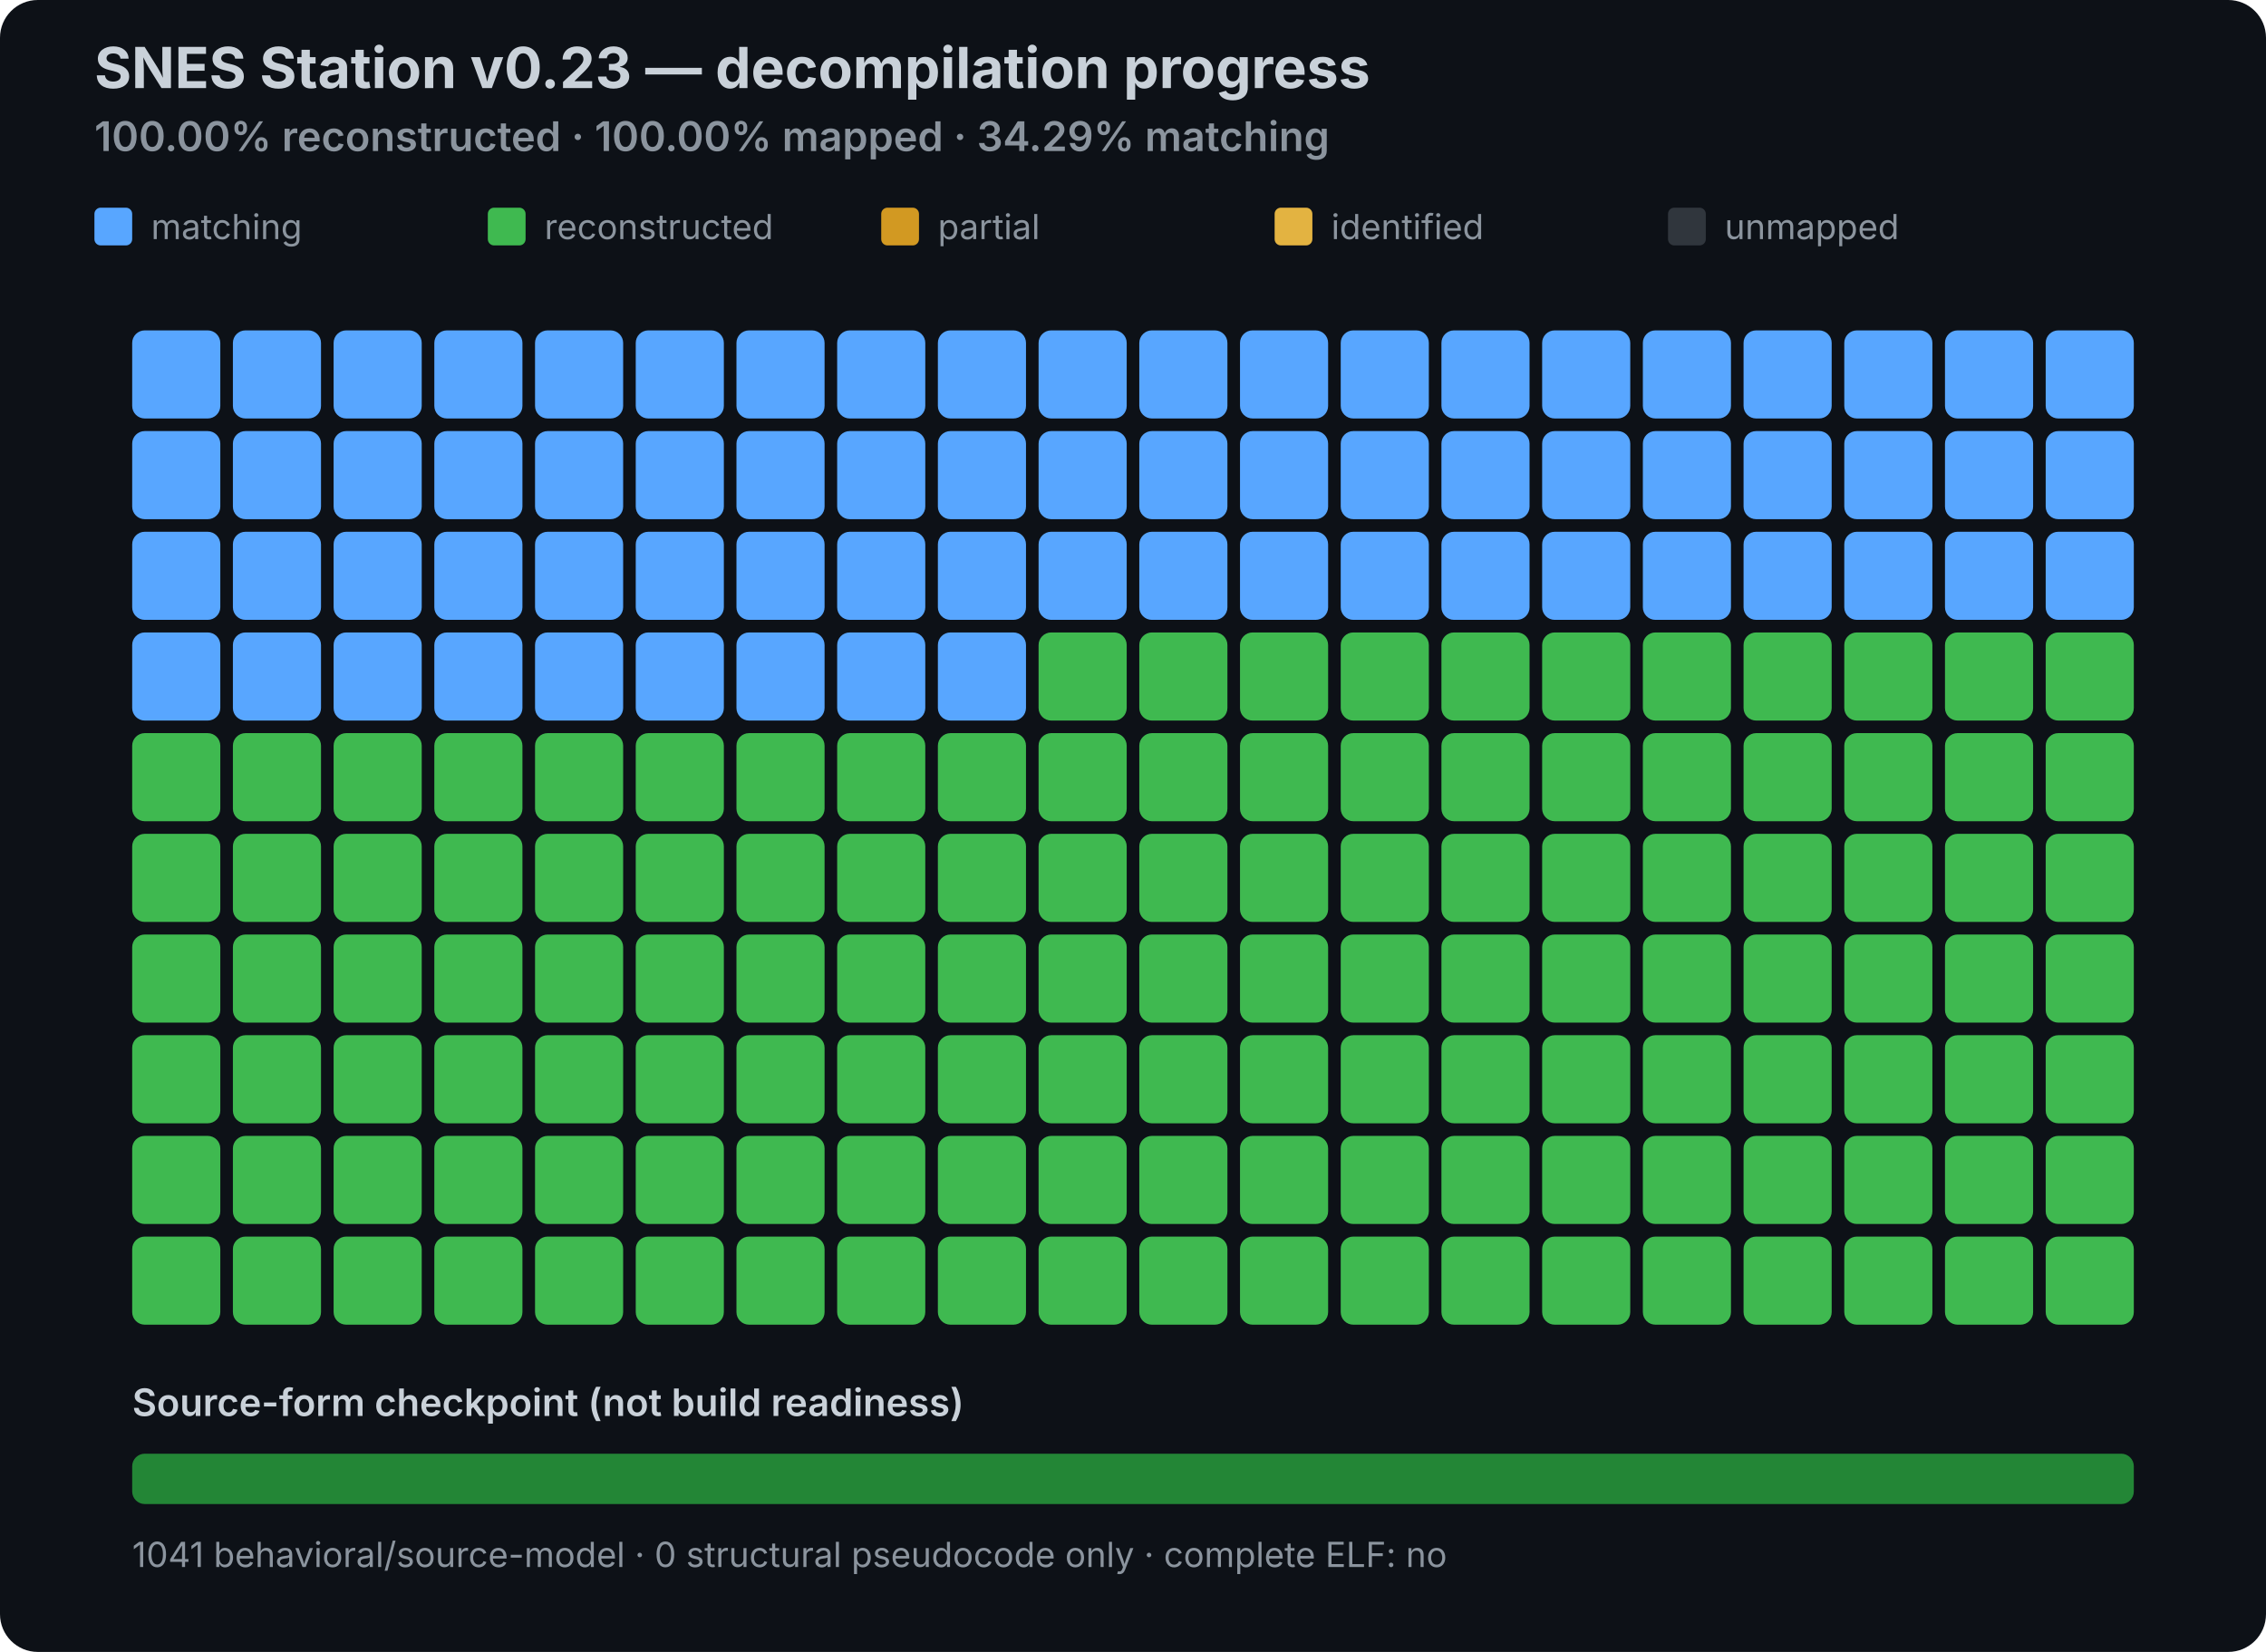
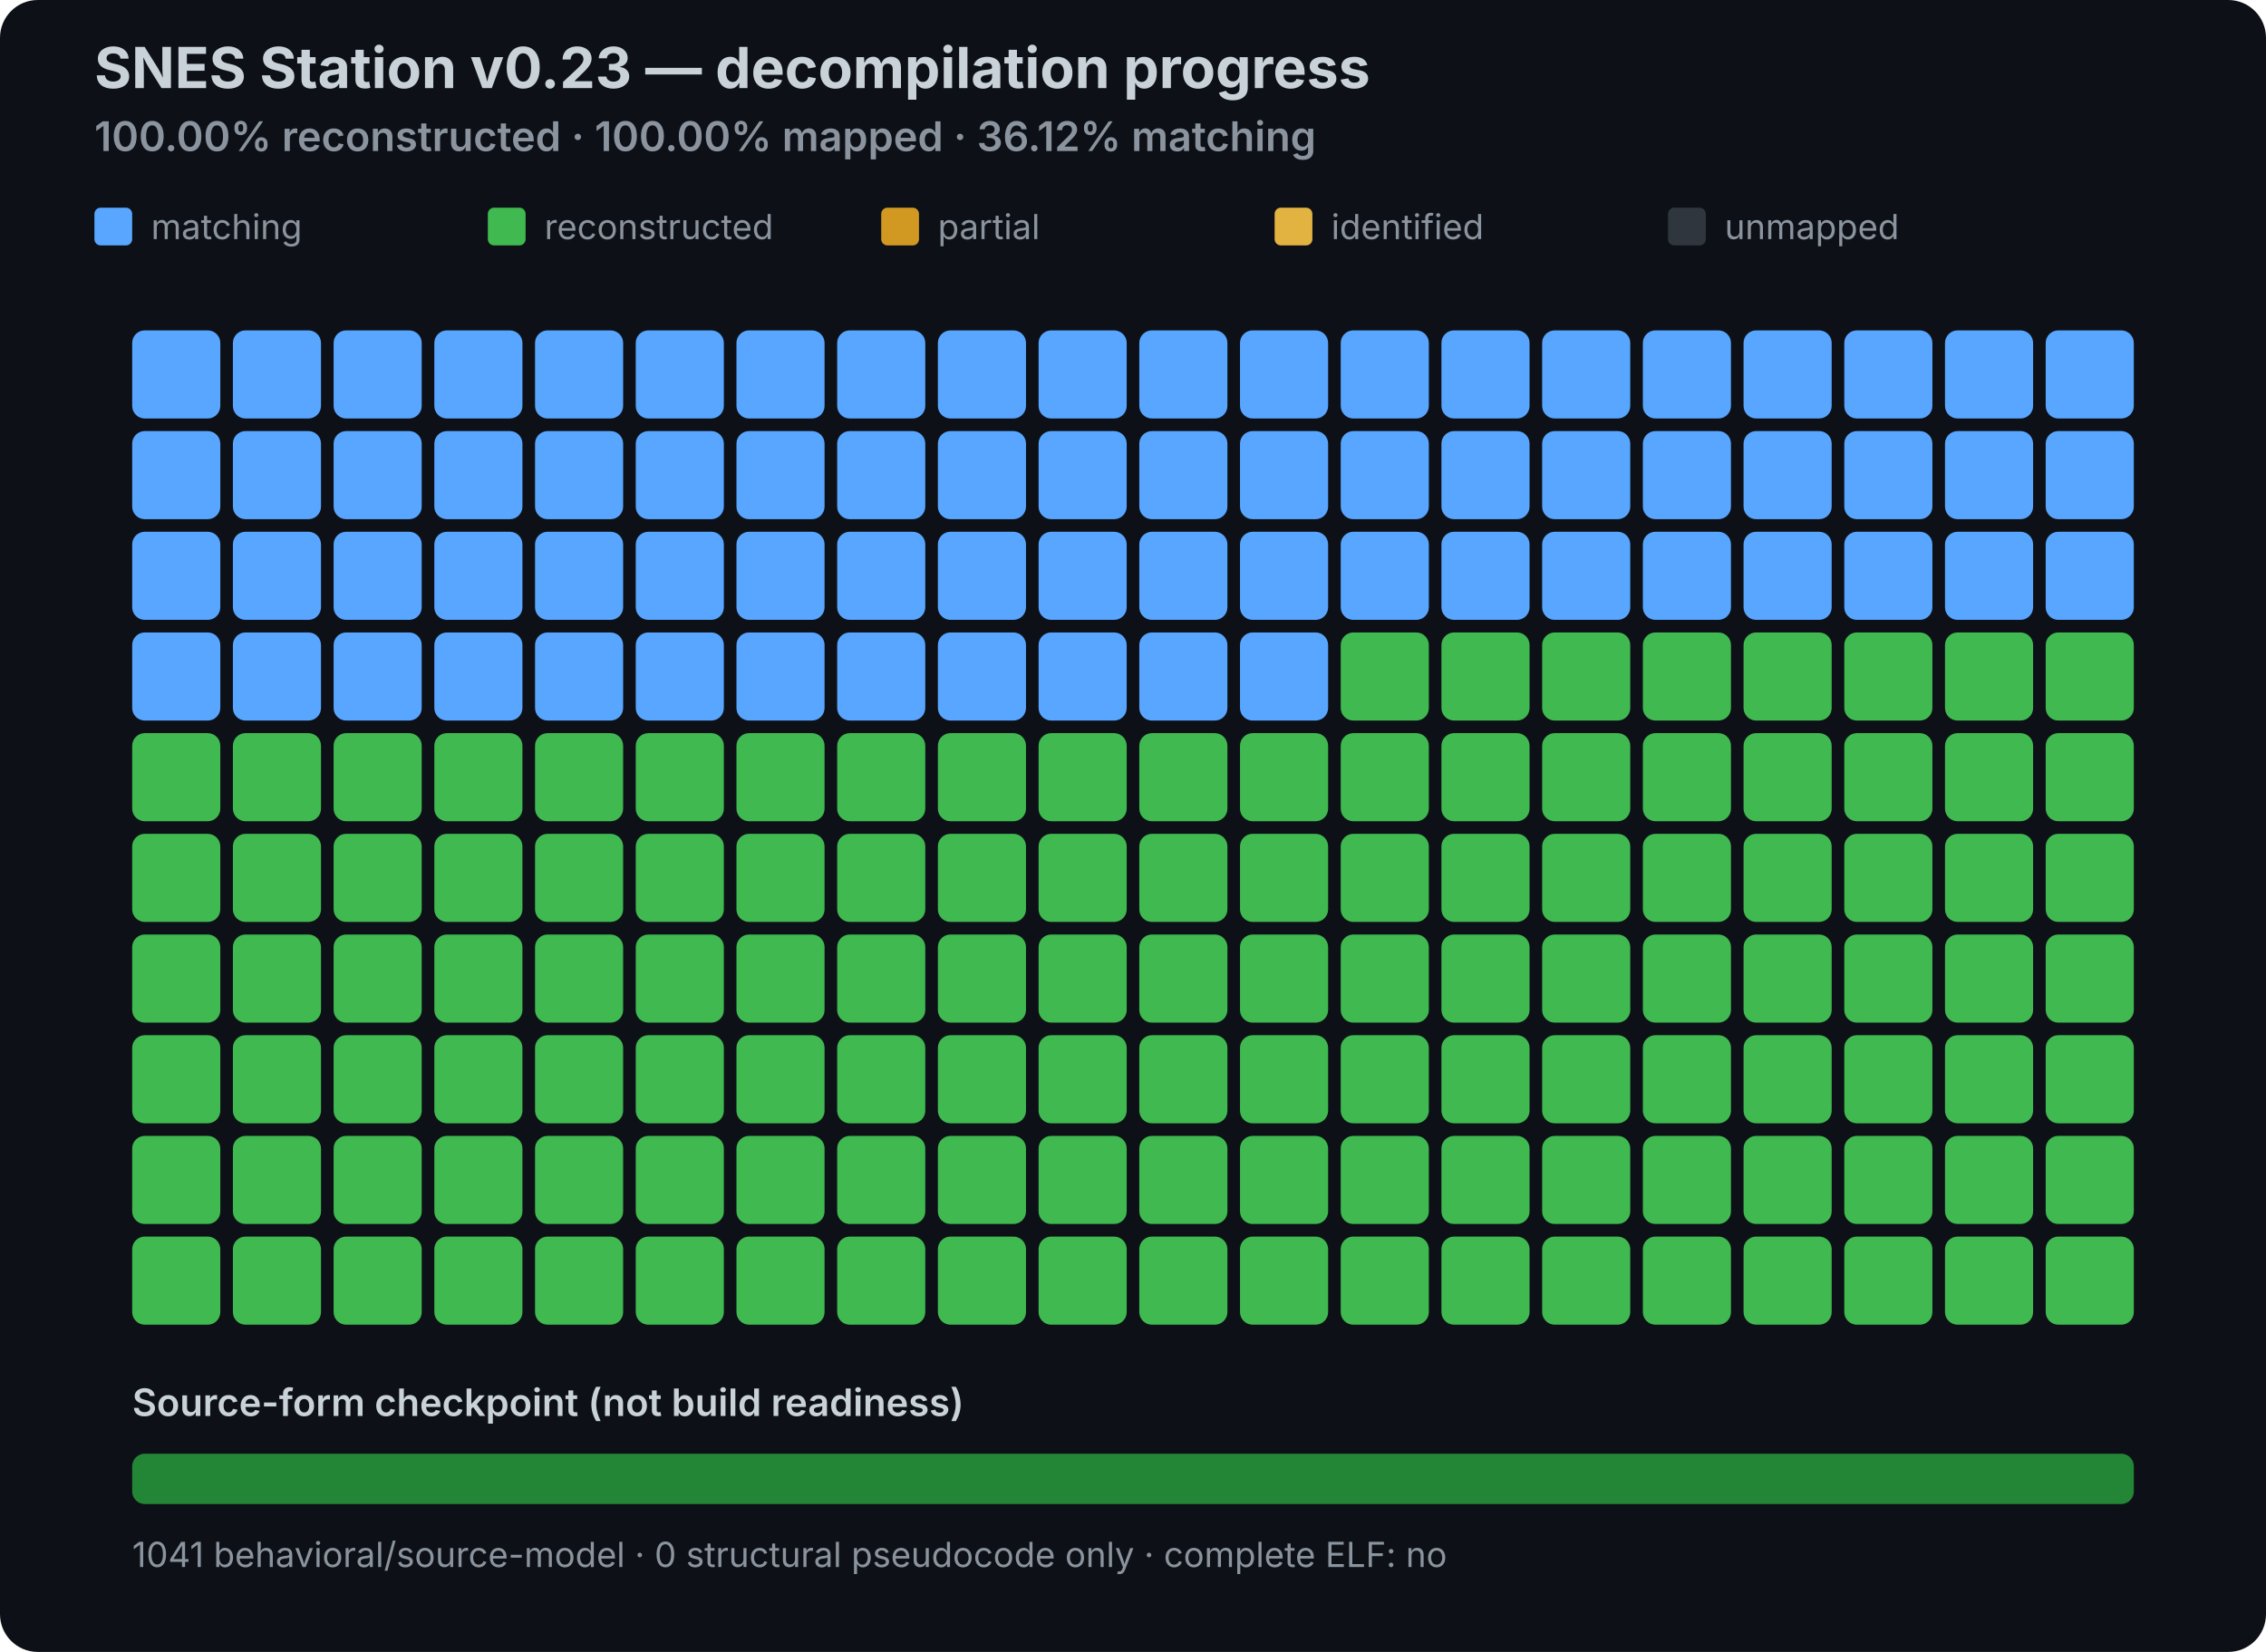
<svg xmlns="http://www.w3.org/2000/svg" width="720" height="525" viewBox="0 0 720 525" role="img" aria-labelledby="title desc">
  <style>
  .title { font: 700 18px -apple-system,BlinkMacSystemFont,"Segoe UI",sans-serif; fill: #c9d1d9; }
  .sub { font: 600 13px -apple-system,BlinkMacSystemFont,"Segoe UI",sans-serif; fill: #8b949e; }
  .legend { font: 11px -apple-system,BlinkMacSystemFont,"Segoe UI",sans-serif; fill: #8b949e; }
  .source { font: 600 12px -apple-system,BlinkMacSystemFont,"Segoe UI",sans-serif; fill: #c9d1d9; }
</style>
  <rect width="100%" height="100%" rx="12" fill="#0d1117" />
  <text x="30" y="28" class="title">SNES Station v0.23 — decompilation progress</text>
-   <text x="30" y="48" class="sub">100.00% reconstructed · 100.00% mapped · 34.29% matching</text>
+   <text x="30" y="48" class="sub">100.00% reconstructed · 100.00% mapped · 36.12% matching</text>
  <rect x="30" y="66" width="12" height="12" rx="2" fill="#58a6ff" />
  <text x="48" y="76" class="legend">matching</text>
  <rect x="155" y="66" width="12" height="12" rx="2" fill="#3fb950" />
  <text x="173" y="76" class="legend">reconstructed</text>
  <rect x="280" y="66" width="12" height="12" rx="2" fill="#d29922" />
  <text x="298" y="76" class="legend">partial</text>
  <rect x="405" y="66" width="12" height="12" rx="2" fill="#e3b341" />
  <text x="423" y="76" class="legend">identified</text>
  <rect x="530" y="66" width="12" height="12" rx="2" fill="#30363d" />
  <text x="548" y="76" class="legend">unmapped</text>
  <rect x="42" y="105" width="28" height="28" rx="4" fill="#58a6ff" data-status="MATCHING" />
  <rect x="74" y="105" width="28" height="28" rx="4" fill="#58a6ff" data-status="MATCHING" />
  <rect x="106" y="105" width="28" height="28" rx="4" fill="#58a6ff" data-status="MATCHING" />
  <rect x="138" y="105" width="28" height="28" rx="4" fill="#58a6ff" data-status="MATCHING" />
  <rect x="170" y="105" width="28" height="28" rx="4" fill="#58a6ff" data-status="MATCHING" />
  <rect x="202" y="105" width="28" height="28" rx="4" fill="#58a6ff" data-status="MATCHING" />
  <rect x="234" y="105" width="28" height="28" rx="4" fill="#58a6ff" data-status="MATCHING" />
  <rect x="266" y="105" width="28" height="28" rx="4" fill="#58a6ff" data-status="MATCHING" />
  <rect x="298" y="105" width="28" height="28" rx="4" fill="#58a6ff" data-status="MATCHING" />
  <rect x="330" y="105" width="28" height="28" rx="4" fill="#58a6ff" data-status="MATCHING" />
  <rect x="362" y="105" width="28" height="28" rx="4" fill="#58a6ff" data-status="MATCHING" />
  <rect x="394" y="105" width="28" height="28" rx="4" fill="#58a6ff" data-status="MATCHING" />
  <rect x="426" y="105" width="28" height="28" rx="4" fill="#58a6ff" data-status="MATCHING" />
  <rect x="458" y="105" width="28" height="28" rx="4" fill="#58a6ff" data-status="MATCHING" />
  <rect x="490" y="105" width="28" height="28" rx="4" fill="#58a6ff" data-status="MATCHING" />
  <rect x="522" y="105" width="28" height="28" rx="4" fill="#58a6ff" data-status="MATCHING" />
  <rect x="554" y="105" width="28" height="28" rx="4" fill="#58a6ff" data-status="MATCHING" />
  <rect x="586" y="105" width="28" height="28" rx="4" fill="#58a6ff" data-status="MATCHING" />
  <rect x="618" y="105" width="28" height="28" rx="4" fill="#58a6ff" data-status="MATCHING" />
  <rect x="650" y="105" width="28" height="28" rx="4" fill="#58a6ff" data-status="MATCHING" />
  <rect x="42" y="137" width="28" height="28" rx="4" fill="#58a6ff" data-status="MATCHING" />
  <rect x="74" y="137" width="28" height="28" rx="4" fill="#58a6ff" data-status="MATCHING" />
  <rect x="106" y="137" width="28" height="28" rx="4" fill="#58a6ff" data-status="MATCHING" />
  <rect x="138" y="137" width="28" height="28" rx="4" fill="#58a6ff" data-status="MATCHING" />
  <rect x="170" y="137" width="28" height="28" rx="4" fill="#58a6ff" data-status="MATCHING" />
  <rect x="202" y="137" width="28" height="28" rx="4" fill="#58a6ff" data-status="MATCHING" />
  <rect x="234" y="137" width="28" height="28" rx="4" fill="#58a6ff" data-status="MATCHING" />
  <rect x="266" y="137" width="28" height="28" rx="4" fill="#58a6ff" data-status="MATCHING" />
  <rect x="298" y="137" width="28" height="28" rx="4" fill="#58a6ff" data-status="MATCHING" />
  <rect x="330" y="137" width="28" height="28" rx="4" fill="#58a6ff" data-status="MATCHING" />
  <rect x="362" y="137" width="28" height="28" rx="4" fill="#58a6ff" data-status="MATCHING" />
  <rect x="394" y="137" width="28" height="28" rx="4" fill="#58a6ff" data-status="MATCHING" />
  <rect x="426" y="137" width="28" height="28" rx="4" fill="#58a6ff" data-status="MATCHING" />
  <rect x="458" y="137" width="28" height="28" rx="4" fill="#58a6ff" data-status="MATCHING" />
  <rect x="490" y="137" width="28" height="28" rx="4" fill="#58a6ff" data-status="MATCHING" />
  <rect x="522" y="137" width="28" height="28" rx="4" fill="#58a6ff" data-status="MATCHING" />
  <rect x="554" y="137" width="28" height="28" rx="4" fill="#58a6ff" data-status="MATCHING" />
  <rect x="586" y="137" width="28" height="28" rx="4" fill="#58a6ff" data-status="MATCHING" />
  <rect x="618" y="137" width="28" height="28" rx="4" fill="#58a6ff" data-status="MATCHING" />
  <rect x="650" y="137" width="28" height="28" rx="4" fill="#58a6ff" data-status="MATCHING" />
  <rect x="42" y="169" width="28" height="28" rx="4" fill="#58a6ff" data-status="MATCHING" />
  <rect x="74" y="169" width="28" height="28" rx="4" fill="#58a6ff" data-status="MATCHING" />
  <rect x="106" y="169" width="28" height="28" rx="4" fill="#58a6ff" data-status="MATCHING" />
  <rect x="138" y="169" width="28" height="28" rx="4" fill="#58a6ff" data-status="MATCHING" />
  <rect x="170" y="169" width="28" height="28" rx="4" fill="#58a6ff" data-status="MATCHING" />
  <rect x="202" y="169" width="28" height="28" rx="4" fill="#58a6ff" data-status="MATCHING" />
  <rect x="234" y="169" width="28" height="28" rx="4" fill="#58a6ff" data-status="MATCHING" />
  <rect x="266" y="169" width="28" height="28" rx="4" fill="#58a6ff" data-status="MATCHING" />
  <rect x="298" y="169" width="28" height="28" rx="4" fill="#58a6ff" data-status="MATCHING" />
  <rect x="330" y="169" width="28" height="28" rx="4" fill="#58a6ff" data-status="MATCHING" />
  <rect x="362" y="169" width="28" height="28" rx="4" fill="#58a6ff" data-status="MATCHING" />
  <rect x="394" y="169" width="28" height="28" rx="4" fill="#58a6ff" data-status="MATCHING" />
  <rect x="426" y="169" width="28" height="28" rx="4" fill="#58a6ff" data-status="MATCHING" />
  <rect x="458" y="169" width="28" height="28" rx="4" fill="#58a6ff" data-status="MATCHING" />
  <rect x="490" y="169" width="28" height="28" rx="4" fill="#58a6ff" data-status="MATCHING" />
  <rect x="522" y="169" width="28" height="28" rx="4" fill="#58a6ff" data-status="MATCHING" />
  <rect x="554" y="169" width="28" height="28" rx="4" fill="#58a6ff" data-status="MATCHING" />
  <rect x="586" y="169" width="28" height="28" rx="4" fill="#58a6ff" data-status="MATCHING" />
  <rect x="618" y="169" width="28" height="28" rx="4" fill="#58a6ff" data-status="MATCHING" />
  <rect x="650" y="169" width="28" height="28" rx="4" fill="#58a6ff" data-status="MATCHING" />
  <rect x="42" y="201" width="28" height="28" rx="4" fill="#58a6ff" data-status="MATCHING" />
  <rect x="74" y="201" width="28" height="28" rx="4" fill="#58a6ff" data-status="MATCHING" />
  <rect x="106" y="201" width="28" height="28" rx="4" fill="#58a6ff" data-status="MATCHING" />
  <rect x="138" y="201" width="28" height="28" rx="4" fill="#58a6ff" data-status="MATCHING" />
  <rect x="170" y="201" width="28" height="28" rx="4" fill="#58a6ff" data-status="MATCHING" />
  <rect x="202" y="201" width="28" height="28" rx="4" fill="#58a6ff" data-status="MATCHING" />
  <rect x="234" y="201" width="28" height="28" rx="4" fill="#58a6ff" data-status="MATCHING" />
  <rect x="266" y="201" width="28" height="28" rx="4" fill="#58a6ff" data-status="MATCHING" />
  <rect x="298" y="201" width="28" height="28" rx="4" fill="#58a6ff" data-status="MATCHING" />
-   <rect x="330" y="201" width="28" height="28" rx="4" fill="#3fb950" data-status="RECONSTRUCTED" />
-   <rect x="362" y="201" width="28" height="28" rx="4" fill="#3fb950" data-status="RECONSTRUCTED" />
-   <rect x="394" y="201" width="28" height="28" rx="4" fill="#3fb950" data-status="RECONSTRUCTED" />
+   <rect x="330" y="201" width="28" height="28" rx="4" fill="#58a6ff" data-status="MATCHING" />
+   <rect x="362" y="201" width="28" height="28" rx="4" fill="#58a6ff" data-status="MATCHING" />
+   <rect x="394" y="201" width="28" height="28" rx="4" fill="#58a6ff" data-status="MATCHING" />
  <rect x="426" y="201" width="28" height="28" rx="4" fill="#3fb950" data-status="RECONSTRUCTED" />
  <rect x="458" y="201" width="28" height="28" rx="4" fill="#3fb950" data-status="RECONSTRUCTED" />
  <rect x="490" y="201" width="28" height="28" rx="4" fill="#3fb950" data-status="RECONSTRUCTED" />
  <rect x="522" y="201" width="28" height="28" rx="4" fill="#3fb950" data-status="RECONSTRUCTED" />
  <rect x="554" y="201" width="28" height="28" rx="4" fill="#3fb950" data-status="RECONSTRUCTED" />
  <rect x="586" y="201" width="28" height="28" rx="4" fill="#3fb950" data-status="RECONSTRUCTED" />
  <rect x="618" y="201" width="28" height="28" rx="4" fill="#3fb950" data-status="RECONSTRUCTED" />
  <rect x="650" y="201" width="28" height="28" rx="4" fill="#3fb950" data-status="RECONSTRUCTED" />
  <rect x="42" y="233" width="28" height="28" rx="4" fill="#3fb950" data-status="RECONSTRUCTED" />
  <rect x="74" y="233" width="28" height="28" rx="4" fill="#3fb950" data-status="RECONSTRUCTED" />
  <rect x="106" y="233" width="28" height="28" rx="4" fill="#3fb950" data-status="RECONSTRUCTED" />
  <rect x="138" y="233" width="28" height="28" rx="4" fill="#3fb950" data-status="RECONSTRUCTED" />
  <rect x="170" y="233" width="28" height="28" rx="4" fill="#3fb950" data-status="RECONSTRUCTED" />
  <rect x="202" y="233" width="28" height="28" rx="4" fill="#3fb950" data-status="RECONSTRUCTED" />
  <rect x="234" y="233" width="28" height="28" rx="4" fill="#3fb950" data-status="RECONSTRUCTED" />
  <rect x="266" y="233" width="28" height="28" rx="4" fill="#3fb950" data-status="RECONSTRUCTED" />
  <rect x="298" y="233" width="28" height="28" rx="4" fill="#3fb950" data-status="RECONSTRUCTED" />
  <rect x="330" y="233" width="28" height="28" rx="4" fill="#3fb950" data-status="RECONSTRUCTED" />
  <rect x="362" y="233" width="28" height="28" rx="4" fill="#3fb950" data-status="RECONSTRUCTED" />
  <rect x="394" y="233" width="28" height="28" rx="4" fill="#3fb950" data-status="RECONSTRUCTED" />
  <rect x="426" y="233" width="28" height="28" rx="4" fill="#3fb950" data-status="RECONSTRUCTED" />
  <rect x="458" y="233" width="28" height="28" rx="4" fill="#3fb950" data-status="RECONSTRUCTED" />
  <rect x="490" y="233" width="28" height="28" rx="4" fill="#3fb950" data-status="RECONSTRUCTED" />
  <rect x="522" y="233" width="28" height="28" rx="4" fill="#3fb950" data-status="RECONSTRUCTED" />
  <rect x="554" y="233" width="28" height="28" rx="4" fill="#3fb950" data-status="RECONSTRUCTED" />
  <rect x="586" y="233" width="28" height="28" rx="4" fill="#3fb950" data-status="RECONSTRUCTED" />
  <rect x="618" y="233" width="28" height="28" rx="4" fill="#3fb950" data-status="RECONSTRUCTED" />
  <rect x="650" y="233" width="28" height="28" rx="4" fill="#3fb950" data-status="RECONSTRUCTED" />
  <rect x="42" y="265" width="28" height="28" rx="4" fill="#3fb950" data-status="RECONSTRUCTED" />
  <rect x="74" y="265" width="28" height="28" rx="4" fill="#3fb950" data-status="RECONSTRUCTED" />
  <rect x="106" y="265" width="28" height="28" rx="4" fill="#3fb950" data-status="RECONSTRUCTED" />
  <rect x="138" y="265" width="28" height="28" rx="4" fill="#3fb950" data-status="RECONSTRUCTED" />
  <rect x="170" y="265" width="28" height="28" rx="4" fill="#3fb950" data-status="RECONSTRUCTED" />
  <rect x="202" y="265" width="28" height="28" rx="4" fill="#3fb950" data-status="RECONSTRUCTED" />
  <rect x="234" y="265" width="28" height="28" rx="4" fill="#3fb950" data-status="RECONSTRUCTED" />
  <rect x="266" y="265" width="28" height="28" rx="4" fill="#3fb950" data-status="RECONSTRUCTED" />
  <rect x="298" y="265" width="28" height="28" rx="4" fill="#3fb950" data-status="RECONSTRUCTED" />
  <rect x="330" y="265" width="28" height="28" rx="4" fill="#3fb950" data-status="RECONSTRUCTED" />
  <rect x="362" y="265" width="28" height="28" rx="4" fill="#3fb950" data-status="RECONSTRUCTED" />
  <rect x="394" y="265" width="28" height="28" rx="4" fill="#3fb950" data-status="RECONSTRUCTED" />
  <rect x="426" y="265" width="28" height="28" rx="4" fill="#3fb950" data-status="RECONSTRUCTED" />
  <rect x="458" y="265" width="28" height="28" rx="4" fill="#3fb950" data-status="RECONSTRUCTED" />
  <rect x="490" y="265" width="28" height="28" rx="4" fill="#3fb950" data-status="RECONSTRUCTED" />
  <rect x="522" y="265" width="28" height="28" rx="4" fill="#3fb950" data-status="RECONSTRUCTED" />
  <rect x="554" y="265" width="28" height="28" rx="4" fill="#3fb950" data-status="RECONSTRUCTED" />
  <rect x="586" y="265" width="28" height="28" rx="4" fill="#3fb950" data-status="RECONSTRUCTED" />
  <rect x="618" y="265" width="28" height="28" rx="4" fill="#3fb950" data-status="RECONSTRUCTED" />
  <rect x="650" y="265" width="28" height="28" rx="4" fill="#3fb950" data-status="RECONSTRUCTED" />
  <rect x="42" y="297" width="28" height="28" rx="4" fill="#3fb950" data-status="RECONSTRUCTED" />
  <rect x="74" y="297" width="28" height="28" rx="4" fill="#3fb950" data-status="RECONSTRUCTED" />
  <rect x="106" y="297" width="28" height="28" rx="4" fill="#3fb950" data-status="RECONSTRUCTED" />
  <rect x="138" y="297" width="28" height="28" rx="4" fill="#3fb950" data-status="RECONSTRUCTED" />
  <rect x="170" y="297" width="28" height="28" rx="4" fill="#3fb950" data-status="RECONSTRUCTED" />
  <rect x="202" y="297" width="28" height="28" rx="4" fill="#3fb950" data-status="RECONSTRUCTED" />
  <rect x="234" y="297" width="28" height="28" rx="4" fill="#3fb950" data-status="RECONSTRUCTED" />
  <rect x="266" y="297" width="28" height="28" rx="4" fill="#3fb950" data-status="RECONSTRUCTED" />
  <rect x="298" y="297" width="28" height="28" rx="4" fill="#3fb950" data-status="RECONSTRUCTED" />
  <rect x="330" y="297" width="28" height="28" rx="4" fill="#3fb950" data-status="RECONSTRUCTED" />
  <rect x="362" y="297" width="28" height="28" rx="4" fill="#3fb950" data-status="RECONSTRUCTED" />
  <rect x="394" y="297" width="28" height="28" rx="4" fill="#3fb950" data-status="RECONSTRUCTED" />
  <rect x="426" y="297" width="28" height="28" rx="4" fill="#3fb950" data-status="RECONSTRUCTED" />
  <rect x="458" y="297" width="28" height="28" rx="4" fill="#3fb950" data-status="RECONSTRUCTED" />
  <rect x="490" y="297" width="28" height="28" rx="4" fill="#3fb950" data-status="RECONSTRUCTED" />
  <rect x="522" y="297" width="28" height="28" rx="4" fill="#3fb950" data-status="RECONSTRUCTED" />
  <rect x="554" y="297" width="28" height="28" rx="4" fill="#3fb950" data-status="RECONSTRUCTED" />
  <rect x="586" y="297" width="28" height="28" rx="4" fill="#3fb950" data-status="RECONSTRUCTED" />
  <rect x="618" y="297" width="28" height="28" rx="4" fill="#3fb950" data-status="RECONSTRUCTED" />
  <rect x="650" y="297" width="28" height="28" rx="4" fill="#3fb950" data-status="RECONSTRUCTED" />
  <rect x="42" y="329" width="28" height="28" rx="4" fill="#3fb950" data-status="RECONSTRUCTED" />
  <rect x="74" y="329" width="28" height="28" rx="4" fill="#3fb950" data-status="RECONSTRUCTED" />
  <rect x="106" y="329" width="28" height="28" rx="4" fill="#3fb950" data-status="RECONSTRUCTED" />
  <rect x="138" y="329" width="28" height="28" rx="4" fill="#3fb950" data-status="RECONSTRUCTED" />
  <rect x="170" y="329" width="28" height="28" rx="4" fill="#3fb950" data-status="RECONSTRUCTED" />
  <rect x="202" y="329" width="28" height="28" rx="4" fill="#3fb950" data-status="RECONSTRUCTED" />
  <rect x="234" y="329" width="28" height="28" rx="4" fill="#3fb950" data-status="RECONSTRUCTED" />
  <rect x="266" y="329" width="28" height="28" rx="4" fill="#3fb950" data-status="RECONSTRUCTED" />
  <rect x="298" y="329" width="28" height="28" rx="4" fill="#3fb950" data-status="RECONSTRUCTED" />
  <rect x="330" y="329" width="28" height="28" rx="4" fill="#3fb950" data-status="RECONSTRUCTED" />
  <rect x="362" y="329" width="28" height="28" rx="4" fill="#3fb950" data-status="RECONSTRUCTED" />
  <rect x="394" y="329" width="28" height="28" rx="4" fill="#3fb950" data-status="RECONSTRUCTED" />
  <rect x="426" y="329" width="28" height="28" rx="4" fill="#3fb950" data-status="RECONSTRUCTED" />
  <rect x="458" y="329" width="28" height="28" rx="4" fill="#3fb950" data-status="RECONSTRUCTED" />
  <rect x="490" y="329" width="28" height="28" rx="4" fill="#3fb950" data-status="RECONSTRUCTED" />
  <rect x="522" y="329" width="28" height="28" rx="4" fill="#3fb950" data-status="RECONSTRUCTED" />
  <rect x="554" y="329" width="28" height="28" rx="4" fill="#3fb950" data-status="RECONSTRUCTED" />
  <rect x="586" y="329" width="28" height="28" rx="4" fill="#3fb950" data-status="RECONSTRUCTED" />
  <rect x="618" y="329" width="28" height="28" rx="4" fill="#3fb950" data-status="RECONSTRUCTED" />
  <rect x="650" y="329" width="28" height="28" rx="4" fill="#3fb950" data-status="RECONSTRUCTED" />
  <rect x="42" y="361" width="28" height="28" rx="4" fill="#3fb950" data-status="RECONSTRUCTED" />
  <rect x="74" y="361" width="28" height="28" rx="4" fill="#3fb950" data-status="RECONSTRUCTED" />
  <rect x="106" y="361" width="28" height="28" rx="4" fill="#3fb950" data-status="RECONSTRUCTED" />
  <rect x="138" y="361" width="28" height="28" rx="4" fill="#3fb950" data-status="RECONSTRUCTED" />
  <rect x="170" y="361" width="28" height="28" rx="4" fill="#3fb950" data-status="RECONSTRUCTED" />
  <rect x="202" y="361" width="28" height="28" rx="4" fill="#3fb950" data-status="RECONSTRUCTED" />
  <rect x="234" y="361" width="28" height="28" rx="4" fill="#3fb950" data-status="RECONSTRUCTED" />
  <rect x="266" y="361" width="28" height="28" rx="4" fill="#3fb950" data-status="RECONSTRUCTED" />
  <rect x="298" y="361" width="28" height="28" rx="4" fill="#3fb950" data-status="RECONSTRUCTED" />
  <rect x="330" y="361" width="28" height="28" rx="4" fill="#3fb950" data-status="RECONSTRUCTED" />
  <rect x="362" y="361" width="28" height="28" rx="4" fill="#3fb950" data-status="RECONSTRUCTED" />
  <rect x="394" y="361" width="28" height="28" rx="4" fill="#3fb950" data-status="RECONSTRUCTED" />
  <rect x="426" y="361" width="28" height="28" rx="4" fill="#3fb950" data-status="RECONSTRUCTED" />
  <rect x="458" y="361" width="28" height="28" rx="4" fill="#3fb950" data-status="RECONSTRUCTED" />
  <rect x="490" y="361" width="28" height="28" rx="4" fill="#3fb950" data-status="RECONSTRUCTED" />
  <rect x="522" y="361" width="28" height="28" rx="4" fill="#3fb950" data-status="RECONSTRUCTED" />
  <rect x="554" y="361" width="28" height="28" rx="4" fill="#3fb950" data-status="RECONSTRUCTED" />
  <rect x="586" y="361" width="28" height="28" rx="4" fill="#3fb950" data-status="RECONSTRUCTED" />
  <rect x="618" y="361" width="28" height="28" rx="4" fill="#3fb950" data-status="RECONSTRUCTED" />
  <rect x="650" y="361" width="28" height="28" rx="4" fill="#3fb950" data-status="RECONSTRUCTED" />
  <rect x="42" y="393" width="28" height="28" rx="4" fill="#3fb950" data-status="RECONSTRUCTED" />
  <rect x="74" y="393" width="28" height="28" rx="4" fill="#3fb950" data-status="RECONSTRUCTED" />
  <rect x="106" y="393" width="28" height="28" rx="4" fill="#3fb950" data-status="RECONSTRUCTED" />
  <rect x="138" y="393" width="28" height="28" rx="4" fill="#3fb950" data-status="RECONSTRUCTED" />
  <rect x="170" y="393" width="28" height="28" rx="4" fill="#3fb950" data-status="RECONSTRUCTED" />
  <rect x="202" y="393" width="28" height="28" rx="4" fill="#3fb950" data-status="RECONSTRUCTED" />
  <rect x="234" y="393" width="28" height="28" rx="4" fill="#3fb950" data-status="RECONSTRUCTED" />
  <rect x="266" y="393" width="28" height="28" rx="4" fill="#3fb950" data-status="RECONSTRUCTED" />
  <rect x="298" y="393" width="28" height="28" rx="4" fill="#3fb950" data-status="RECONSTRUCTED" />
  <rect x="330" y="393" width="28" height="28" rx="4" fill="#3fb950" data-status="RECONSTRUCTED" />
  <rect x="362" y="393" width="28" height="28" rx="4" fill="#3fb950" data-status="RECONSTRUCTED" />
  <rect x="394" y="393" width="28" height="28" rx="4" fill="#3fb950" data-status="RECONSTRUCTED" />
  <rect x="426" y="393" width="28" height="28" rx="4" fill="#3fb950" data-status="RECONSTRUCTED" />
  <rect x="458" y="393" width="28" height="28" rx="4" fill="#3fb950" data-status="RECONSTRUCTED" />
  <rect x="490" y="393" width="28" height="28" rx="4" fill="#3fb950" data-status="RECONSTRUCTED" />
  <rect x="522" y="393" width="28" height="28" rx="4" fill="#3fb950" data-status="RECONSTRUCTED" />
  <rect x="554" y="393" width="28" height="28" rx="4" fill="#3fb950" data-status="RECONSTRUCTED" />
  <rect x="586" y="393" width="28" height="28" rx="4" fill="#3fb950" data-status="RECONSTRUCTED" />
  <rect x="618" y="393" width="28" height="28" rx="4" fill="#3fb950" data-status="RECONSTRUCTED" />
  <rect x="650" y="393" width="28" height="28" rx="4" fill="#3fb950" data-status="RECONSTRUCTED" />
  <text x="42" y="450" class="source">Source-form checkpoint (not build readiness)</text>
  <rect x="42" y="462" width="636" height="16" rx="4" fill="#238636" />
  <rect x="678" y="462" width="0" height="16" rx="4" fill="#d29922" />
  <text x="42" y="498" class="legend">1041 behavioral/source-model · 0 structural pseudocode only · complete ELF: no</text>
</svg>
